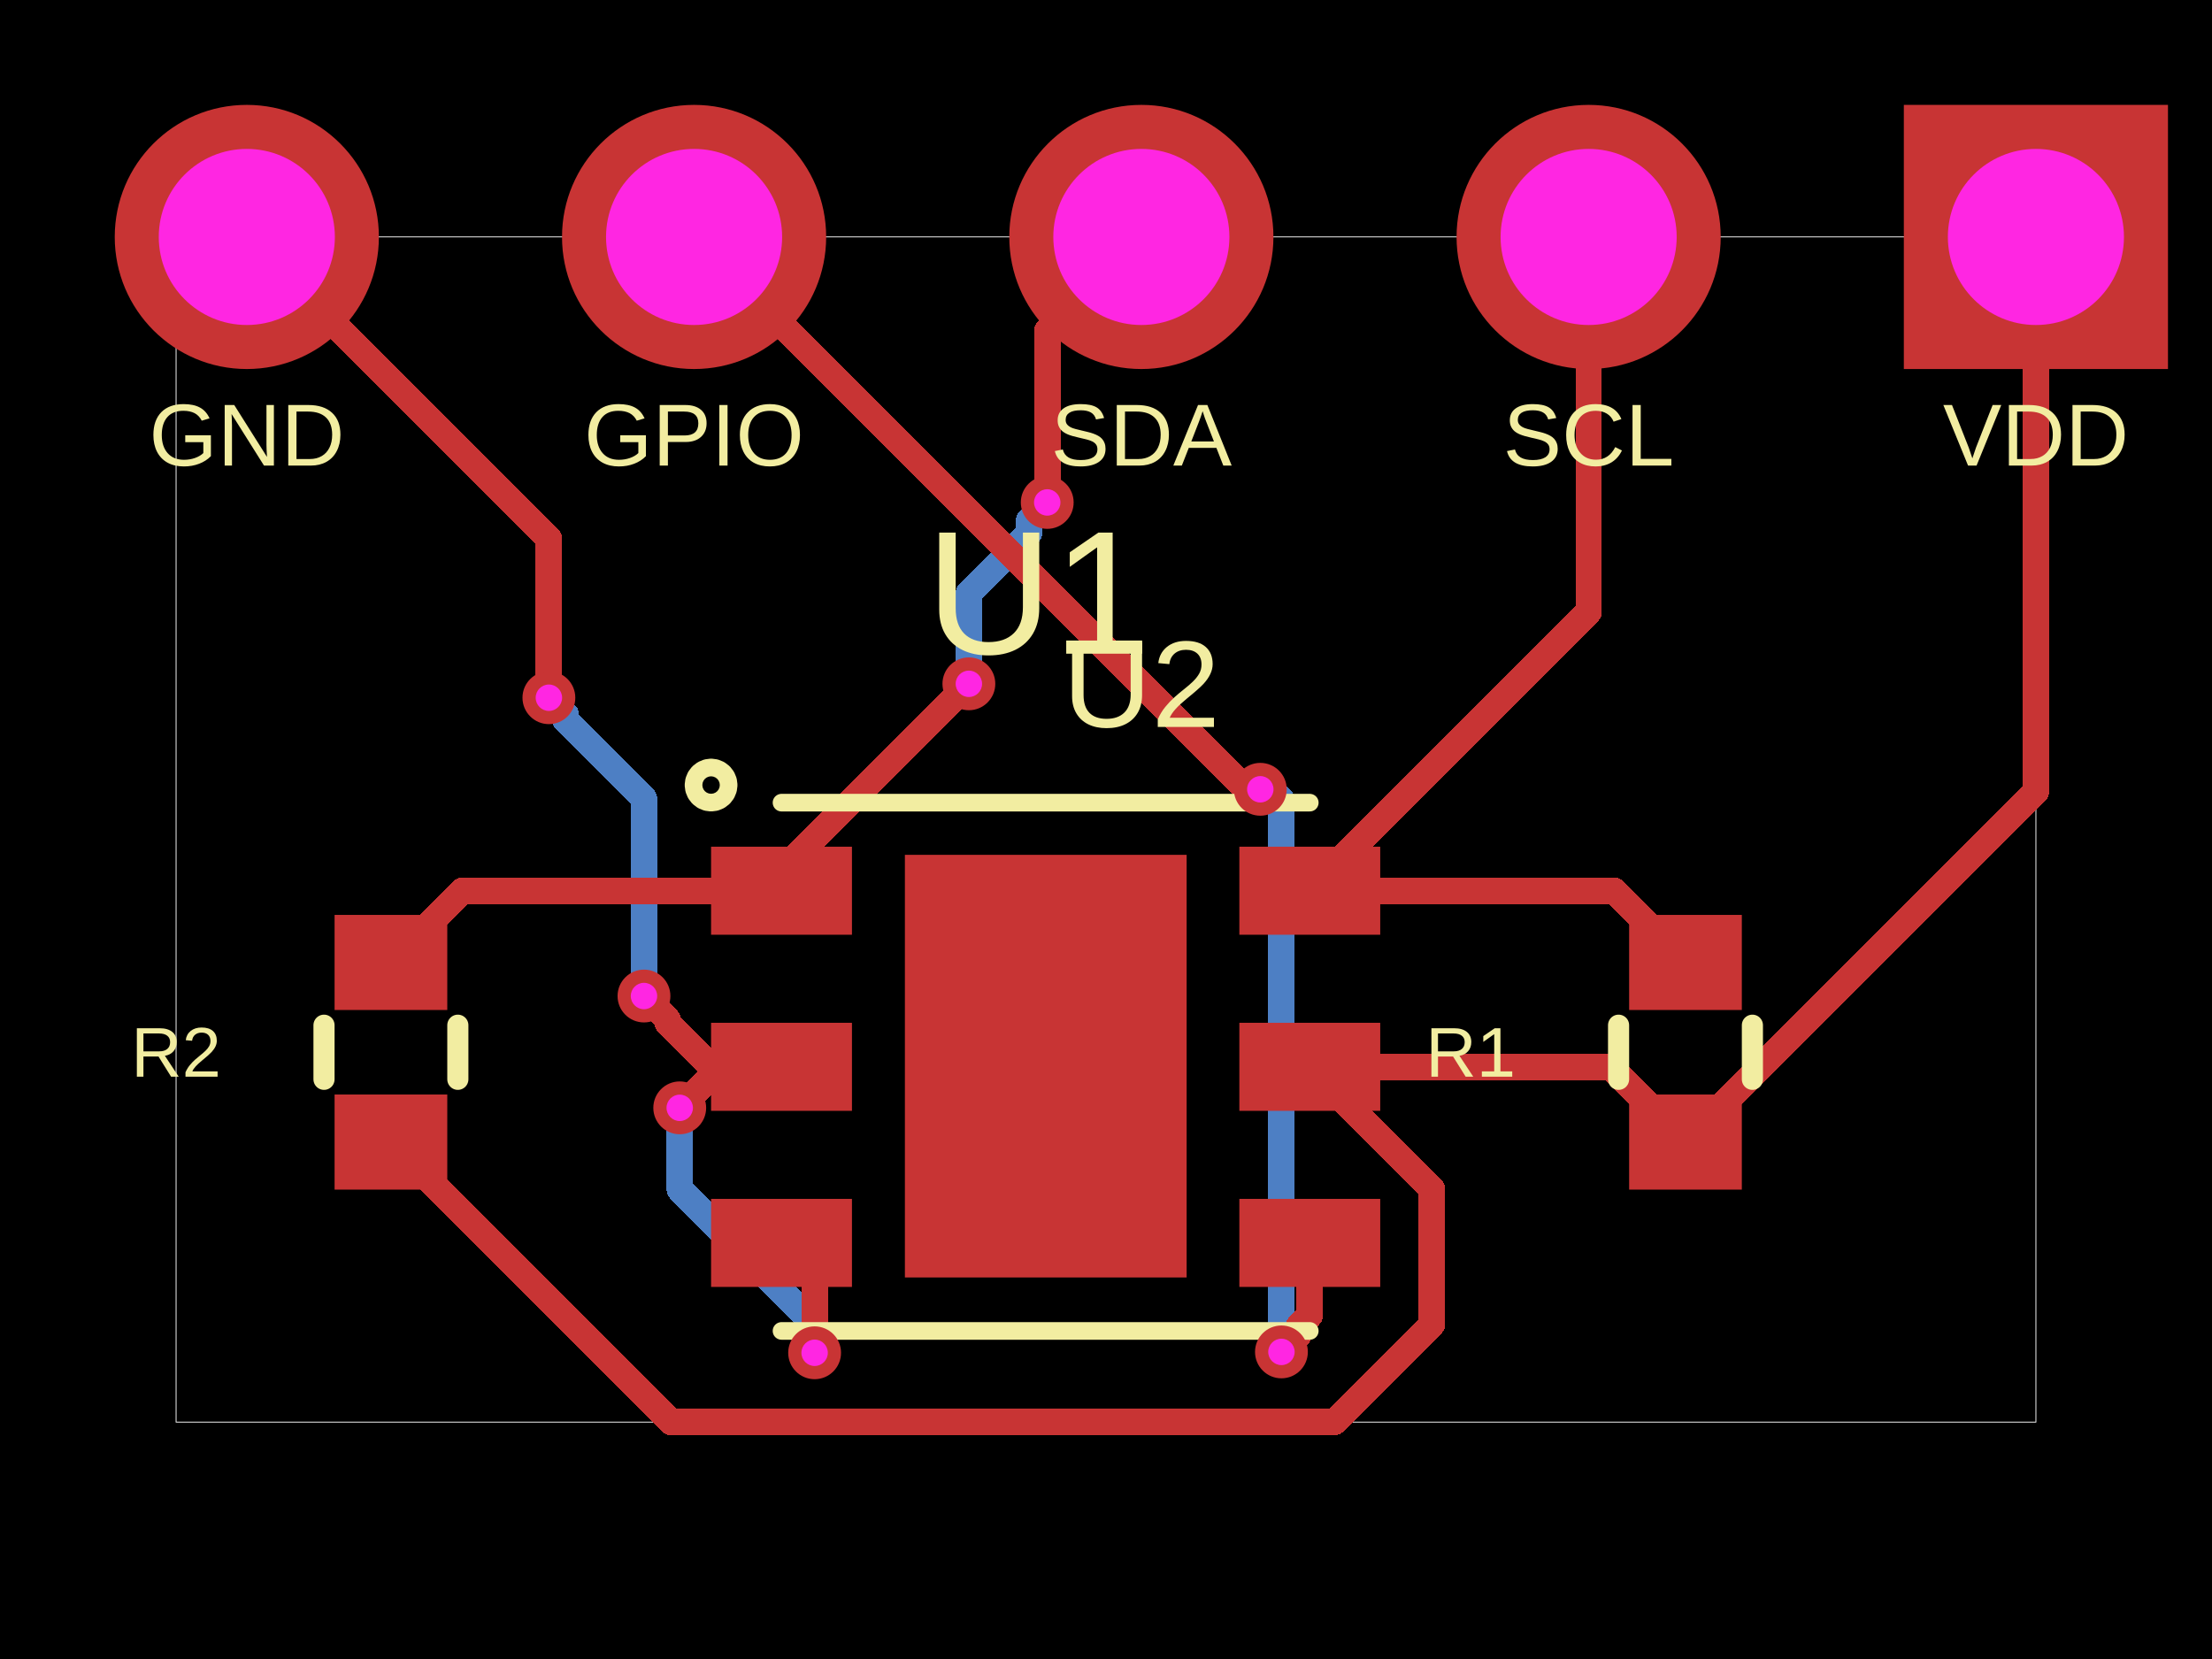
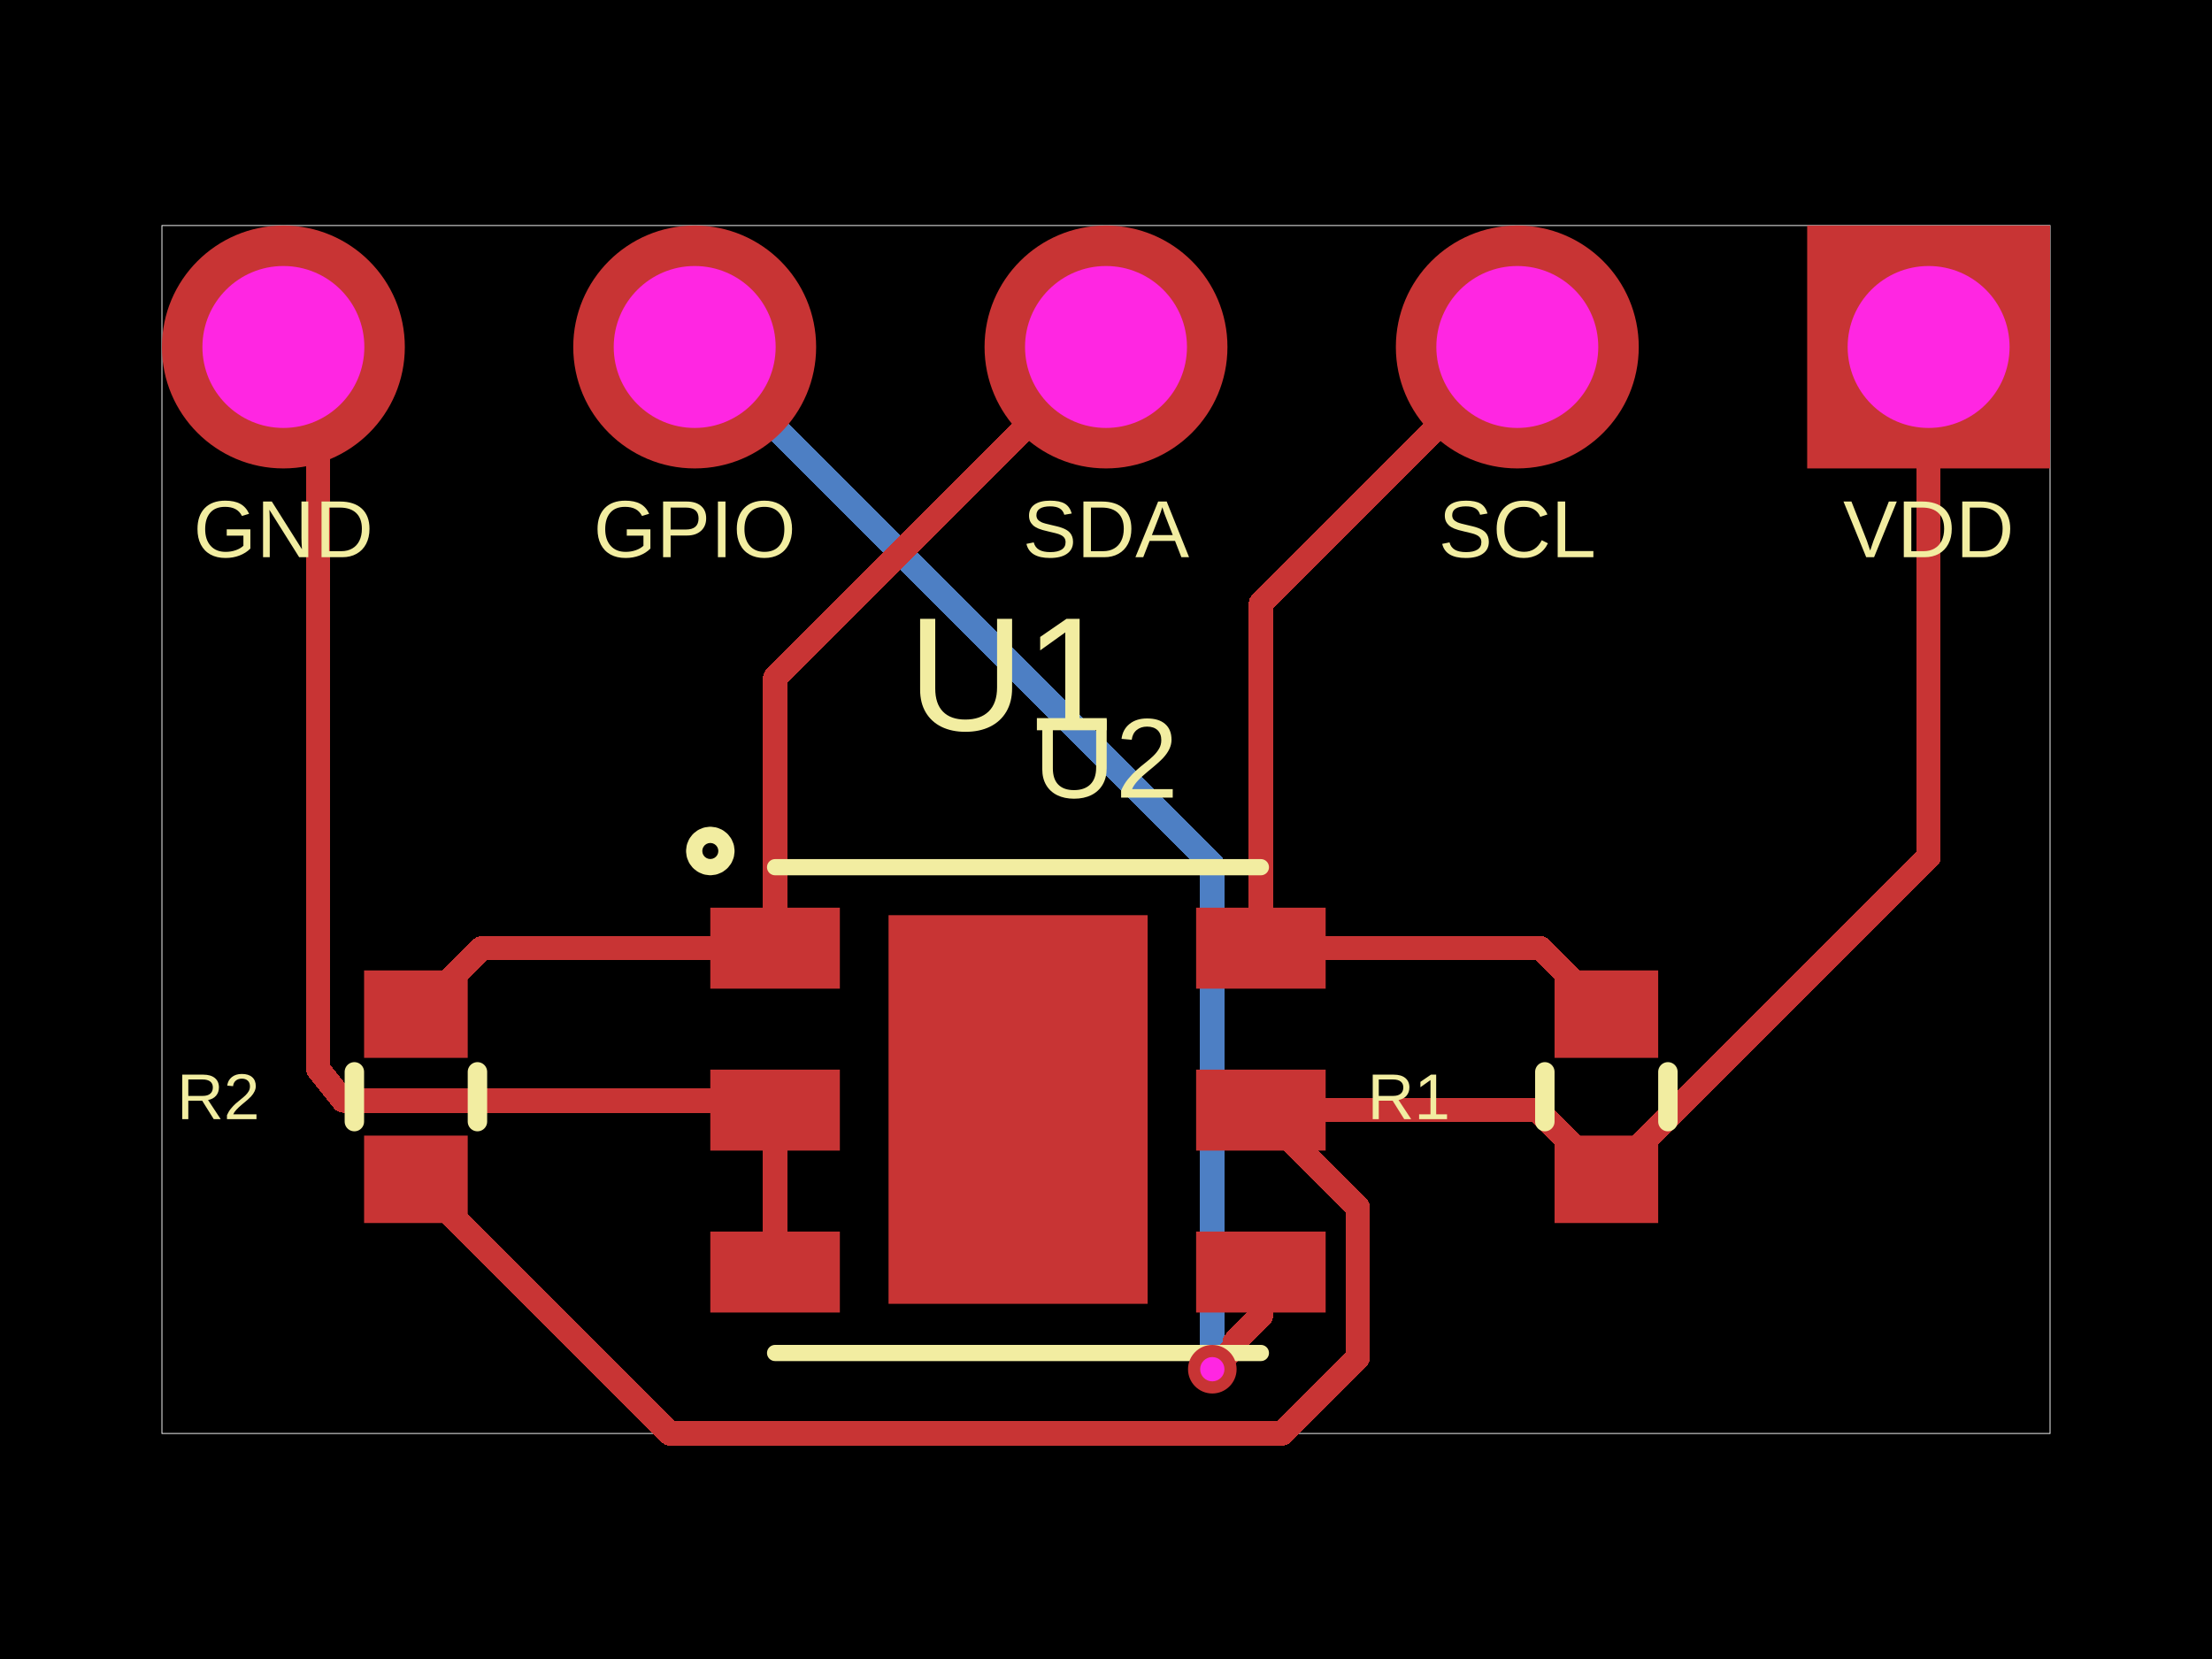
<svg xmlns="http://www.w3.org/2000/svg" width="800" height="600">
  <style />
  <rect class="boundary" x="0" y="0" fill="#000" width="800" height="600" data-type="pcb_background" data-pcb-layer="global" />
-   <rect class="pcb-boundary" fill="none" stroke="#fff" stroke-width="0.3" x="63.686" y="85.676" width="672.628" height="428.649" data-type="pcb_boundary" data-pcb-layer="global" />
-   <path class="pcb-trace" stroke="rgb(77, 127, 196)" fill="none" d="M 245.834 400.667 L 245.834 430.128" stroke-width="9.553" stroke-linecap="round" stroke-linejoin="round" shape-rendering="crispEdges" data-type="pcb_trace" data-pcb-layer="bottom" />
-   <path class="pcb-trace" stroke="rgb(77, 127, 196)" fill="none" d="M 245.834 430.128 L 292.504 476.797" stroke-width="9.553" stroke-linecap="round" stroke-linejoin="round" shape-rendering="crispEdges" data-type="pcb_trace" data-pcb-layer="bottom" />
-   <path class="pcb-trace" stroke="rgb(77, 127, 196)" fill="none" d="M 292.504 476.797 L 292.504 487.141" stroke-width="9.553" stroke-linecap="round" stroke-linejoin="round" shape-rendering="crispEdges" data-type="pcb_trace" data-pcb-layer="bottom" />
-   <path class="pcb-trace" stroke="rgb(77, 127, 196)" fill="none" d="M 292.504 487.141 L 294.618 489.255" stroke-width="9.553" stroke-linecap="round" stroke-linejoin="round" shape-rendering="crispEdges" data-type="pcb_trace" data-pcb-layer="bottom" />
-   <path class="pcb-trace" stroke="rgb(77, 127, 196)" fill="none" d="M 232.906 360.227 L 232.906 288.851" stroke-width="9.553" stroke-linecap="round" stroke-linejoin="round" shape-rendering="crispEdges" data-type="pcb_trace" data-pcb-layer="bottom" />
-   <path class="pcb-trace" stroke="rgb(77, 127, 196)" fill="none" d="M 232.906 288.851 L 204.614 260.559" stroke-width="9.553" stroke-linecap="round" stroke-linejoin="round" shape-rendering="crispEdges" data-type="pcb_trace" data-pcb-layer="bottom" />
-   <path class="pcb-trace" stroke="rgb(77, 127, 196)" fill="none" d="M 204.614 260.559 L 204.614 258.441" stroke-width="9.553" stroke-linecap="round" stroke-linejoin="round" shape-rendering="crispEdges" data-type="pcb_trace" data-pcb-layer="bottom" />
-   <path class="pcb-trace" stroke="rgb(77, 127, 196)" fill="none" d="M 204.614 258.441 L 198.515 252.342" stroke-width="9.553" stroke-linecap="round" stroke-linejoin="round" shape-rendering="crispEdges" data-type="pcb_trace" data-pcb-layer="bottom" />
-   <path class="pcb-trace" stroke="rgb(77, 127, 196)" fill="none" d="M 463.45 488.936 L 463.45 289.142" stroke-width="9.553" stroke-linecap="round" stroke-linejoin="round" shape-rendering="crispEdges" data-type="pcb_trace" data-pcb-layer="bottom" />
-   <path class="pcb-trace" stroke="rgb(77, 127, 196)" fill="none" d="M 463.45 289.142 L 461.442 287.135" stroke-width="9.553" stroke-linecap="round" stroke-linejoin="round" shape-rendering="crispEdges" data-type="pcb_trace" data-pcb-layer="bottom" />
-   <path class="pcb-trace" stroke="rgb(77, 127, 196)" fill="none" d="M 461.442 287.135 L 457.483 287.135" stroke-width="9.553" stroke-linecap="round" stroke-linejoin="round" shape-rendering="crispEdges" data-type="pcb_trace" data-pcb-layer="bottom" />
-   <path class="pcb-trace" stroke="rgb(77, 127, 196)" fill="none" d="M 457.483 287.135 L 455.807 285.459" stroke-width="9.553" stroke-linecap="round" stroke-linejoin="round" shape-rendering="crispEdges" data-type="pcb_trace" data-pcb-layer="bottom" />
-   <path class="pcb-trace" stroke="rgb(77, 127, 196)" fill="none" d="M 350.407 247.311 L 350.407 214.487" stroke-width="9.553" stroke-linecap="round" stroke-linejoin="round" shape-rendering="crispEdges" data-type="pcb_trace" data-pcb-layer="bottom" />
-   <path class="pcb-trace" stroke="rgb(77, 127, 196)" fill="none" d="M 350.407 214.487 L 372.184 192.71" stroke-width="9.553" stroke-linecap="round" stroke-linejoin="round" shape-rendering="crispEdges" data-type="pcb_trace" data-pcb-layer="bottom" />
-   <path class="pcb-trace" stroke="rgb(77, 127, 196)" fill="none" d="M 372.184 192.71 L 372.184 188.278" stroke-width="9.553" stroke-linecap="round" stroke-linejoin="round" shape-rendering="crispEdges" data-type="pcb_trace" data-pcb-layer="bottom" />
-   <path class="pcb-trace" stroke="rgb(77, 127, 196)" fill="none" d="M 372.184 188.278 L 378.747 181.714" stroke-width="9.553" stroke-linecap="round" stroke-linejoin="round" shape-rendering="crispEdges" data-type="pcb_trace" data-pcb-layer="bottom" />
-   <rect class="pcb-pad" fill="rgb(200, 52, 52)" x="257.171" y="306.221" width="50.949" height="31.843" data-type="pcb_smtpad" data-pcb-layer="top" />
-   <rect class="pcb-pad" fill="rgb(200, 52, 52)" x="257.171" y="369.907" width="50.949" height="31.843" data-type="pcb_smtpad" data-pcb-layer="top" />
-   <rect class="pcb-pad" fill="rgb(200, 52, 52)" x="257.171" y="433.593" width="50.949" height="31.843" data-type="pcb_smtpad" data-pcb-layer="top" />
-   <rect class="pcb-pad" fill="rgb(200, 52, 52)" x="448.229" y="433.593" width="50.949" height="31.843" data-type="pcb_smtpad" data-pcb-layer="top" />
-   <rect class="pcb-pad" fill="rgb(200, 52, 52)" x="327.266" y="309.163" width="101.898" height="152.846" data-type="pcb_smtpad" data-pcb-layer="top" />
-   <rect class="pcb-pad" fill="rgb(200, 52, 52)" x="448.229" y="306.221" width="50.949" height="31.843" data-type="pcb_smtpad" data-pcb-layer="top" />
-   <rect class="pcb-pad" fill="rgb(200, 52, 52)" x="448.229" y="369.907" width="50.949" height="31.843" data-type="pcb_smtpad" data-pcb-layer="top" />
-   <rect class="pcb-pad" fill="rgb(200, 52, 52)" x="589.199" y="395.849" width="40.759" height="34.391" data-type="pcb_smtpad" data-pcb-layer="top" />
-   <rect class="pcb-pad" fill="rgb(200, 52, 52)" x="589.199" y="330.889" width="40.759" height="34.391" data-type="pcb_smtpad" data-pcb-layer="top" />
-   <rect class="pcb-pad" fill="rgb(200, 52, 52)" x="121.004" y="395.849" width="40.759" height="34.391" data-type="pcb_smtpad" data-pcb-layer="top" />
-   <rect class="pcb-pad" fill="rgb(200, 52, 52)" x="121.004" y="330.889" width="40.759" height="34.391" data-type="pcb_smtpad" data-pcb-layer="top" />
-   <path class="pcb-trace" stroke="rgb(200, 52, 52)" fill="none" d="M 282.645 385.828 L 260.746 385.828" stroke-width="9.553" stroke-linecap="round" stroke-linejoin="round" shape-rendering="crispEdges" data-type="pcb_trace" data-pcb-layer="top" />
-   <path class="pcb-trace" stroke="rgb(200, 52, 52)" fill="none" d="M 260.746 385.828 L 253.717 392.858" stroke-width="9.553" stroke-linecap="round" stroke-linejoin="round" shape-rendering="crispEdges" data-type="pcb_trace" data-pcb-layer="top" />
-   <path class="pcb-trace" stroke="rgb(200, 52, 52)" fill="none" d="M 253.717 392.858 L 253.644 392.858" stroke-width="9.553" stroke-linecap="round" stroke-linejoin="round" shape-rendering="crispEdges" data-type="pcb_trace" data-pcb-layer="top" />
-   <path class="pcb-trace" stroke="rgb(200, 52, 52)" fill="none" d="M 253.644 392.858 L 245.834 400.667" stroke-width="9.553" stroke-linecap="round" stroke-linejoin="round" shape-rendering="crispEdges" data-type="pcb_trace" data-pcb-layer="top" />
-   <path class="pcb-trace" stroke="rgb(200, 52, 52)" fill="none" d="M 294.618 489.255 L 294.618 461.488" stroke-width="9.553" stroke-linecap="round" stroke-linejoin="round" shape-rendering="crispEdges" data-type="pcb_trace" data-pcb-layer="top" />
-   <path class="pcb-trace" stroke="rgb(200, 52, 52)" fill="none" d="M 294.618 461.488 L 282.645 449.515" stroke-width="9.553" stroke-linecap="round" stroke-linejoin="round" shape-rendering="crispEdges" data-type="pcb_trace" data-pcb-layer="top" />
-   <path class="pcb-trace" stroke="rgb(200, 52, 52)" fill="none" d="M 282.645 385.828 L 257.285 385.828" stroke-width="9.553" stroke-linecap="round" stroke-linejoin="round" shape-rendering="crispEdges" data-type="pcb_trace" data-pcb-layer="top" />
-   <path class="pcb-trace" stroke="rgb(200, 52, 52)" fill="none" d="M 257.285 385.828 L 241.447 369.99" stroke-width="9.553" stroke-linecap="round" stroke-linejoin="round" shape-rendering="crispEdges" data-type="pcb_trace" data-pcb-layer="top" />
-   <path class="pcb-trace" stroke="rgb(200, 52, 52)" fill="none" d="M 241.447 369.99 L 241.447 368.767" stroke-width="9.553" stroke-linecap="round" stroke-linejoin="round" shape-rendering="crispEdges" data-type="pcb_trace" data-pcb-layer="top" />
-   <path class="pcb-trace" stroke="rgb(200, 52, 52)" fill="none" d="M 241.447 368.767 L 232.906 360.227" stroke-width="9.553" stroke-linecap="round" stroke-linejoin="round" shape-rendering="crispEdges" data-type="pcb_trace" data-pcb-layer="top" />
-   <path class="pcb-trace" stroke="rgb(200, 52, 52)" fill="none" d="M 198.515 252.342 L 198.515 194.897" stroke-width="9.553" stroke-linecap="round" stroke-linejoin="round" shape-rendering="crispEdges" data-type="pcb_trace" data-pcb-layer="top" />
-   <path class="pcb-trace" stroke="rgb(200, 52, 52)" fill="none" d="M 198.515 194.897 L 89.294 85.676" stroke-width="9.553" stroke-linecap="round" stroke-linejoin="round" shape-rendering="crispEdges" data-type="pcb_trace" data-pcb-layer="top" />
-   <path class="pcb-trace" stroke="rgb(200, 52, 52)" fill="none" d="M 473.703 449.514 L 473.703 475.722" stroke-width="9.553" stroke-linecap="round" stroke-linejoin="round" shape-rendering="crispEdges" data-type="pcb_trace" data-pcb-layer="top" />
-   <path class="pcb-trace" stroke="rgb(200, 52, 52)" fill="none" d="M 473.703 475.722 L 469.72 479.705" stroke-width="9.553" stroke-linecap="round" stroke-linejoin="round" shape-rendering="crispEdges" data-type="pcb_trace" data-pcb-layer="top" />
-   <path class="pcb-trace" stroke="rgb(200, 52, 52)" fill="none" d="M 469.72 479.705 L 469.72 482.666" stroke-width="9.553" stroke-linecap="round" stroke-linejoin="round" shape-rendering="crispEdges" data-type="pcb_trace" data-pcb-layer="top" />
-   <path class="pcb-trace" stroke="rgb(200, 52, 52)" fill="none" d="M 469.72 482.666 L 463.45 488.936" stroke-width="9.553" stroke-linecap="round" stroke-linejoin="round" shape-rendering="crispEdges" data-type="pcb_trace" data-pcb-layer="top" />
-   <path class="pcb-trace" stroke="rgb(200, 52, 52)" fill="none" d="M 455.807 285.459 L 450.84 285.459" stroke-width="9.553" stroke-linecap="round" stroke-linejoin="round" shape-rendering="crispEdges" data-type="pcb_trace" data-pcb-layer="top" />
-   <path class="pcb-trace" stroke="rgb(200, 52, 52)" fill="none" d="M 450.84 285.459 L 251.056 85.676" stroke-width="9.553" stroke-linecap="round" stroke-linejoin="round" shape-rendering="crispEdges" data-type="pcb_trace" data-pcb-layer="top" />
-   <path class="pcb-trace" stroke="rgb(200, 52, 52)" fill="none" d="M 282.645 322.142 L 167.309 322.142" stroke-width="9.553" stroke-linecap="round" stroke-linejoin="round" shape-rendering="crispEdges" data-type="pcb_trace" data-pcb-layer="top" />
-   <path class="pcb-trace" stroke="rgb(200, 52, 52)" fill="none" d="M 167.309 322.142 L 141.389 348.063" stroke-width="9.553" stroke-linecap="round" stroke-linejoin="round" shape-rendering="crispEdges" data-type="pcb_trace" data-pcb-layer="top" />
-   <path class="pcb-trace" stroke="rgb(200, 52, 52)" fill="none" d="M 282.645 322.142 L 282.645 315.073" stroke-width="9.553" stroke-linecap="round" stroke-linejoin="round" shape-rendering="crispEdges" data-type="pcb_trace" data-pcb-layer="top" />
-   <path class="pcb-trace" stroke="rgb(200, 52, 52)" fill="none" d="M 282.645 315.073 L 345.015 252.703" stroke-width="9.553" stroke-linecap="round" stroke-linejoin="round" shape-rendering="crispEdges" data-type="pcb_trace" data-pcb-layer="top" />
-   <path class="pcb-trace" stroke="rgb(200, 52, 52)" fill="none" d="M 345.015 252.703 L 350.407 247.311" stroke-width="9.553" stroke-linecap="round" stroke-linejoin="round" shape-rendering="crispEdges" data-type="pcb_trace" data-pcb-layer="top" />
-   <path class="pcb-trace" stroke="rgb(200, 52, 52)" fill="none" d="M 378.747 181.714 L 378.747 119.748" stroke-width="9.553" stroke-linecap="round" stroke-linejoin="round" shape-rendering="crispEdges" data-type="pcb_trace" data-pcb-layer="top" />
-   <path class="pcb-trace" stroke="rgb(200, 52, 52)" fill="none" d="M 378.747 119.748 L 412.819 85.676" stroke-width="9.553" stroke-linecap="round" stroke-linejoin="round" shape-rendering="crispEdges" data-type="pcb_trace" data-pcb-layer="top" />
-   <path class="pcb-trace" stroke="rgb(200, 52, 52)" fill="none" d="M 473.703 322.142 L 583.689 322.142" stroke-width="9.553" stroke-linecap="round" stroke-linejoin="round" shape-rendering="crispEdges" data-type="pcb_trace" data-pcb-layer="top" />
-   <path class="pcb-trace" stroke="rgb(200, 52, 52)" fill="none" d="M 583.689 322.142 L 609.609 348.063" stroke-width="9.553" stroke-linecap="round" stroke-linejoin="round" shape-rendering="crispEdges" data-type="pcb_trace" data-pcb-layer="top" />
-   <path class="pcb-trace" stroke="rgb(200, 52, 52)" fill="none" d="M 473.703 322.142 L 574.582 221.263" stroke-width="9.553" stroke-linecap="round" stroke-linejoin="round" shape-rendering="crispEdges" data-type="pcb_trace" data-pcb-layer="top" />
-   <path class="pcb-trace" stroke="rgb(200, 52, 52)" fill="none" d="M 574.582 221.263 L 574.582 85.676" stroke-width="9.553" stroke-linecap="round" stroke-linejoin="round" shape-rendering="crispEdges" data-type="pcb_trace" data-pcb-layer="top" />
-   <path class="pcb-trace" stroke="rgb(200, 52, 52)" fill="none" d="M 473.703 385.828 L 582.415 385.828" stroke-width="9.553" stroke-linecap="round" stroke-linejoin="round" shape-rendering="crispEdges" data-type="pcb_trace" data-pcb-layer="top" />
-   <path class="pcb-trace" stroke="rgb(200, 52, 52)" fill="none" d="M 582.415 385.828 L 609.609 413.022" stroke-width="9.553" stroke-linecap="round" stroke-linejoin="round" shape-rendering="crispEdges" data-type="pcb_trace" data-pcb-layer="top" />
-   <path class="pcb-trace" stroke="rgb(200, 52, 52)" fill="none" d="M 473.703 385.828 L 517.874 429.999" stroke-width="9.553" stroke-linecap="round" stroke-linejoin="round" shape-rendering="crispEdges" data-type="pcb_trace" data-pcb-layer="top" />
-   <path class="pcb-trace" stroke="rgb(200, 52, 52)" fill="none" d="M 517.874 429.999 L 517.874 478.977" stroke-width="9.553" stroke-linecap="round" stroke-linejoin="round" shape-rendering="crispEdges" data-type="pcb_trace" data-pcb-layer="top" />
-   <path class="pcb-trace" stroke="rgb(200, 52, 52)" fill="none" d="M 517.874 478.977 L 482.526 514.324" stroke-width="9.553" stroke-linecap="round" stroke-linejoin="round" shape-rendering="crispEdges" data-type="pcb_trace" data-pcb-layer="top" />
-   <path class="pcb-trace" stroke="rgb(200, 52, 52)" fill="none" d="M 482.526 514.324 L 242.691 514.324" stroke-width="9.553" stroke-linecap="round" stroke-linejoin="round" shape-rendering="crispEdges" data-type="pcb_trace" data-pcb-layer="top" />
-   <path class="pcb-trace" stroke="rgb(200, 52, 52)" fill="none" d="M 242.691 514.324 L 141.389 413.022" stroke-width="9.553" stroke-linecap="round" stroke-linejoin="round" shape-rendering="crispEdges" data-type="pcb_trace" data-pcb-layer="top" />
-   <path class="pcb-trace" stroke="rgb(200, 52, 52)" fill="none" d="M 736.314 85.698 L 736.314 286.309" stroke-width="9.553" stroke-linecap="round" stroke-linejoin="round" shape-rendering="crispEdges" data-type="pcb_trace" data-pcb-layer="top" />
-   <path class="pcb-trace" stroke="rgb(200, 52, 52)" fill="none" d="M 736.314 286.309 L 609.578 413.044" stroke-width="9.553" stroke-linecap="round" stroke-linejoin="round" shape-rendering="crispEdges" data-type="pcb_trace" data-pcb-layer="top" />
-   <text x="0" y="0" dx="0" dy="0" fill="#f2eda1" font-family="Arial, sans-serif" font-size="31.843" text-anchor="middle" dominant-baseline="central" transform="matrix(1,0,0,1,736.3139,157.3445)" class="pcb-silkscreen-text pcb-silkscreen-top" data-pcb-silkscreen-text-id="pcb_silkscreen_text_0" stroke="none" data-type="pcb_silkscreen_text" data-pcb-layer="top">VDD</text>
-   <text x="0" y="0" dx="0" dy="0" fill="#f2eda1" font-family="Arial, sans-serif" font-size="31.843" text-anchor="middle" dominant-baseline="central" transform="matrix(1,0,0,1,574.5511,157.3445)" class="pcb-silkscreen-text pcb-silkscreen-top" data-pcb-silkscreen-text-id="pcb_silkscreen_text_1" stroke="none" data-type="pcb_silkscreen_text" data-pcb-layer="top">SCL</text>
-   <text x="0" y="0" dx="0" dy="0" fill="#f2eda1" font-family="Arial, sans-serif" font-size="31.843" text-anchor="middle" dominant-baseline="central" transform="matrix(1,0,0,1,412.7884,157.3445)" class="pcb-silkscreen-text pcb-silkscreen-top" data-pcb-silkscreen-text-id="pcb_silkscreen_text_2" stroke="none" data-type="pcb_silkscreen_text" data-pcb-layer="top">SDA</text>
-   <text x="0" y="0" dx="0" dy="0" fill="#f2eda1" font-family="Arial, sans-serif" font-size="31.843" text-anchor="middle" dominant-baseline="central" transform="matrix(1,0,0,1,251.0256,157.3445)" class="pcb-silkscreen-text pcb-silkscreen-top" data-pcb-silkscreen-text-id="pcb_silkscreen_text_3" stroke="none" data-type="pcb_silkscreen_text" data-pcb-layer="top">GPIO</text>
-   <text x="0" y="0" dx="0" dy="0" fill="#f2eda1" font-family="Arial, sans-serif" font-size="31.843" text-anchor="middle" dominant-baseline="central" transform="matrix(1,0,0,1,89.26285,157.3445)" class="pcb-silkscreen-text pcb-silkscreen-top" data-pcb-silkscreen-text-id="pcb_silkscreen_text_4" stroke="none" data-type="pcb_silkscreen_text" data-pcb-layer="top">GND</text>
-   <text x="0" y="0" dx="0" dy="0" fill="#f2eda1" font-family="Arial, sans-serif" font-size="44.58" text-anchor="middle" dominant-baseline="central" transform="matrix(1,0,0,1,412.7884,247.4604)" class="pcb-silkscreen-text pcb-silkscreen-top" data-pcb-silkscreen-text-id="pcb_silkscreen_text_5" stroke="none" data-type="pcb_silkscreen_text" data-pcb-layer="top">U2</text>
-   <path class="pcb-silkscreen pcb-silkscreen-top" d="M 473.703 481.349 L 282.645 481.349" fill="none" stroke="#f2eda1" stroke-width="6.369" stroke-linecap="round" stroke-linejoin="round" data-pcb-component-id="pcb_component_1" data-pcb-silkscreen-path-id="pcb_silkscreen_path_0" data-type="pcb_silkscreen_path" data-pcb-layer="top" />
-   <path class="pcb-silkscreen pcb-silkscreen-top" d="M 473.703 290.291 L 282.645 290.291" fill="none" stroke="#f2eda1" stroke-width="6.369" stroke-linecap="round" stroke-linejoin="round" data-pcb-component-id="pcb_component_1" data-pcb-silkscreen-path-id="pcb_silkscreen_path_1" data-type="pcb_silkscreen_path" data-pcb-layer="top" />
-   <path class="pcb-silkscreen pcb-silkscreen-top" d="M 263.539 283.923 L 263.322 285.571 L 262.686 287.107 L 261.674 288.426 L 260.355 289.438 L 258.819 290.074 L 257.171 290.291 L 255.522 290.074 L 253.986 289.438 L 252.667 288.426 L 251.655 287.107 L 251.019 285.571 L 250.802 283.923 L 251.019 282.274 L 251.655 280.738 L 252.667 279.419 L 253.986 278.407 L 255.522 277.771 L 257.171 277.554 L 258.819 277.771 L 260.355 278.407 L 261.674 279.419 L 262.686 280.738 L 263.322 282.274 L 263.539 283.923 Z" fill="none" stroke="#f2eda1" stroke-width="6.369" stroke-linecap="round" stroke-linejoin="round" data-pcb-component-id="pcb_component_1" data-pcb-silkscreen-path-id="pcb_silkscreen_path_2" data-type="pcb_silkscreen_path" data-pcb-layer="top" />
-   <text x="0" y="0" dx="0" dy="0" fill="#f2eda1" font-family="Arial, sans-serif" font-size="63.686" text-anchor="middle" dominant-baseline="central" transform="matrix(1,0,0,1,375.4807,214.3436)" class="pcb-silkscreen-text pcb-silkscreen-top" data-pcb-silkscreen-text-id="pcb_silkscreen_text_6" stroke="none" data-type="pcb_silkscreen_text" data-pcb-layer="top">U1</text>
-   <path class="pcb-silkscreen pcb-silkscreen-top" d="M 585.377 390.349 L 585.377 370.78" fill="none" stroke="#f2eda1" stroke-width="7.642" stroke-linecap="round" stroke-linejoin="round" data-pcb-component-id="pcb_component_2" data-pcb-silkscreen-path-id="pcb_silkscreen_path_3" data-type="pcb_silkscreen_path" data-pcb-layer="top" />
-   <path class="pcb-silkscreen pcb-silkscreen-top" d="M 633.779 390.349 L 633.779 370.78" fill="none" stroke="#f2eda1" stroke-width="7.642" stroke-linecap="round" stroke-linejoin="round" data-pcb-component-id="pcb_component_2" data-pcb-silkscreen-path-id="pcb_silkscreen_path_4" data-type="pcb_silkscreen_path" data-pcb-layer="top" />
-   <text x="0" y="0" dx="0" dy="0" fill="#f2eda1" font-family="Arial, sans-serif" font-size="25.474" text-anchor="middle" dominant-baseline="central" transform="matrix(1,0,0,1,531.881,380.5644)" class="pcb-silkscreen-text pcb-silkscreen-top" data-pcb-silkscreen-text-id="pcb_silkscreen_text_7" stroke="none" data-type="pcb_silkscreen_text" data-pcb-layer="top">R1</text>
-   <path class="pcb-silkscreen pcb-silkscreen-top" d="M 117.182 390.349 L 117.182 370.78" fill="none" stroke="#f2eda1" stroke-width="7.642" stroke-linecap="round" stroke-linejoin="round" data-pcb-component-id="pcb_component_3" data-pcb-silkscreen-path-id="pcb_silkscreen_path_5" data-type="pcb_silkscreen_path" data-pcb-layer="top" />
-   <path class="pcb-silkscreen pcb-silkscreen-top" d="M 165.584 390.349 L 165.584 370.78" fill="none" stroke="#f2eda1" stroke-width="7.642" stroke-linecap="round" stroke-linejoin="round" data-pcb-component-id="pcb_component_3" data-pcb-silkscreen-path-id="pcb_silkscreen_path_6" data-type="pcb_silkscreen_path" data-pcb-layer="top" />
-   <text x="0" y="0" dx="0" dy="0" fill="#f2eda1" font-family="Arial, sans-serif" font-size="25.474" text-anchor="middle" dominant-baseline="central" transform="matrix(1,0,0,1,63.68612,380.5644)" class="pcb-silkscreen-text pcb-silkscreen-top" data-pcb-silkscreen-text-id="pcb_silkscreen_text_8" stroke="none" data-type="pcb_silkscreen_text" data-pcb-layer="top">R2</text>
-   <g data-type="pcb_plated_hole" data-pcb-layer="through">
-     <rect class="pcb-hole-outer-pad" fill="rgb(200, 52, 52)" x="688.549" y="37.933" width="95.529" height="95.529" data-type="pcb_plated_hole" data-pcb-layer="top" />
-     <circle class="pcb-hole-inner" fill="#FF26E2" cx="736.314" cy="85.698" r="31.843" data-type="pcb_plated_hole_drill" data-pcb-layer="drill" />
+   <rect class="pcb-boundary" fill="none" stroke="#fff" stroke-width="0.3" x="58.565" y="81.565" width="682.87" height="436.869" data-type="pcb_boundary" data-pcb-layer="global" />
+   <path class="pcb-trace" stroke="rgb(77, 127, 196)" fill="none" d="M 251.245 125.489 L 438.447 312.643" stroke-width="8.785" stroke-linecap="round" stroke-linejoin="round" shape-rendering="crispEdges" data-type="pcb_trace" data-pcb-layer="bottom" />
+   <path class="pcb-trace" stroke="rgb(77, 127, 196)" fill="none" d="M 438.447 312.643 L 438.447 495.191" stroke-width="8.785" stroke-linecap="round" stroke-linejoin="round" shape-rendering="crispEdges" data-type="pcb_trace" data-pcb-layer="bottom" />
+   <rect class="pcb-pad" fill="rgb(200, 52, 52)" x="256.895" y="328.28" width="46.852" height="29.283" data-type="pcb_smtpad" data-pcb-layer="top" data-pad-name="U1.I2C_SDA" data-pad-net-name="SDA" />
+   <rect class="pcb-pad" fill="rgb(200, 52, 52)" x="256.895" y="386.846" width="46.852" height="29.283" data-type="pcb_smtpad" data-pcb-layer="top" data-pad-name="U1.GND" data-pad-net-name="GND" />
+   <rect class="pcb-pad" fill="rgb(200, 52, 52)" x="256.895" y="445.411" width="46.852" height="29.283" data-type="pcb_smtpad" data-pcb-layer="top" data-pad-name="U1.I2C_ADDR" data-pad-net-name="GND" />
+   <rect class="pcb-pad" fill="rgb(200, 52, 52)" x="432.591" y="445.411" width="46.852" height="29.283" data-type="pcb_smtpad" data-pcb-layer="top" data-pad-name="U1.DRDY_INT" data-pad-net-name="DRDY_INT" />
+   <rect class="pcb-pad" fill="rgb(200, 52, 52)" x="321.354" y="330.986" width="93.704" height="140.556" data-type="pcb_smtpad" data-pcb-layer="top" data-pad-name="U1.EP" />
+   <rect class="pcb-pad" fill="rgb(200, 52, 52)" x="432.591" y="328.28" width="46.852" height="29.283" data-type="pcb_smtpad" data-pcb-layer="top" data-pad-name="U1.I2C_SCL" data-pad-net-name="SCL" />
+   <rect class="pcb-pad" fill="rgb(200, 52, 52)" x="432.591" y="386.846" width="46.852" height="29.283" data-type="pcb_smtpad" data-pcb-layer="top" data-pad-name="U1.VDD" data-pad-net-name="VDD" />
+   <rect class="pcb-pad" fill="rgb(200, 52, 52)" x="562.225" y="410.702" width="37.482" height="31.625" data-type="pcb_smtpad" data-pcb-layer="top" data-pad-name="R1.pin1" data-pad-net-name="VDD" />
+   <rect class="pcb-pad" fill="rgb(200, 52, 52)" x="562.225" y="350.965" width="37.482" height="31.625" data-type="pcb_smtpad" data-pcb-layer="top" data-pad-name="R1.pin2" data-pad-net-name="SCL" />
+   <rect class="pcb-pad" fill="rgb(200, 52, 52)" x="131.678" y="410.702" width="37.482" height="31.625" data-type="pcb_smtpad" data-pcb-layer="top" data-pad-name="R2.pin1" data-pad-net-name="VDD" />
+   <rect class="pcb-pad" fill="rgb(200, 52, 52)" x="131.678" y="350.965" width="37.482" height="31.625" data-type="pcb_smtpad" data-pcb-layer="top" data-pad-name="R2.pin2" data-pad-net-name="SDA" />
+   <path class="pcb-trace" stroke="rgb(200, 52, 52)" fill="none" d="M 280.321 460.052 L 280.321 460.052" stroke-width="8.785" stroke-linecap="round" stroke-linejoin="round" shape-rendering="crispEdges" data-type="pcb_trace" data-pcb-layer="top" />
+   <path class="pcb-trace" stroke="rgb(200, 52, 52)" fill="none" d="M 280.321 460.052 L 280.321 401.487" stroke-width="8.785" stroke-linecap="round" stroke-linejoin="round" shape-rendering="crispEdges" data-type="pcb_trace" data-pcb-layer="top" />
+   <path class="pcb-trace" stroke="rgb(200, 52, 52)" fill="none" d="M 102.489 125.489 L 115.118 147.557" stroke-width="8.785" stroke-linecap="round" stroke-linejoin="round" shape-rendering="crispEdges" data-type="pcb_trace" data-pcb-layer="top" />
+   <path class="pcb-trace" stroke="rgb(200, 52, 52)" fill="none" d="M 115.118 147.557 L 115.118 386.559" stroke-width="8.785" stroke-linecap="round" stroke-linejoin="round" shape-rendering="crispEdges" data-type="pcb_trace" data-pcb-layer="top" />
+   <path class="pcb-trace" stroke="rgb(200, 52, 52)" fill="none" d="M 115.118 386.559 L 115.118 386.736" stroke-width="8.785" stroke-linecap="round" stroke-linejoin="round" shape-rendering="crispEdges" data-type="pcb_trace" data-pcb-layer="top" />
+   <path class="pcb-trace" stroke="rgb(200, 52, 52)" fill="none" d="M 115.118 386.736 L 124.146 398.018" stroke-width="8.785" stroke-linecap="round" stroke-linejoin="round" shape-rendering="crispEdges" data-type="pcb_trace" data-pcb-layer="top" />
+   <path class="pcb-trace" stroke="rgb(200, 52, 52)" fill="none" d="M 124.146 398.018 L 267.365 398.018" stroke-width="8.785" stroke-linecap="round" stroke-linejoin="round" shape-rendering="crispEdges" data-type="pcb_trace" data-pcb-layer="top" />
+   <path class="pcb-trace" stroke="rgb(200, 52, 52)" fill="none" d="M 267.365 398.018 L 280.321 401.487" stroke-width="8.785" stroke-linecap="round" stroke-linejoin="round" shape-rendering="crispEdges" data-type="pcb_trace" data-pcb-layer="top" />
+   <path class="pcb-trace" stroke="rgb(200, 52, 52)" fill="none" d="M 438.447 495.191 L 446.553 487.085" stroke-width="8.785" stroke-linecap="round" stroke-linejoin="round" shape-rendering="crispEdges" data-type="pcb_trace" data-pcb-layer="top" />
+   <path class="pcb-trace" stroke="rgb(200, 52, 52)" fill="none" d="M 446.553 487.085 L 446.553 485.411" stroke-width="8.785" stroke-linecap="round" stroke-linejoin="round" shape-rendering="crispEdges" data-type="pcb_trace" data-pcb-layer="top" />
+   <path class="pcb-trace" stroke="rgb(200, 52, 52)" fill="none" d="M 446.553 485.411 L 456.017 475.948" stroke-width="8.785" stroke-linecap="round" stroke-linejoin="round" shape-rendering="crispEdges" data-type="pcb_trace" data-pcb-layer="top" />
+   <path class="pcb-trace" stroke="rgb(200, 52, 52)" fill="none" d="M 456.017 475.948 L 456.017 460.052" stroke-width="8.785" stroke-linecap="round" stroke-linejoin="round" shape-rendering="crispEdges" data-type="pcb_trace" data-pcb-layer="top" />
+   <path class="pcb-trace" stroke="rgb(200, 52, 52)" fill="none" d="M 280.321 342.922 L 174.26 342.922" stroke-width="8.785" stroke-linecap="round" stroke-linejoin="round" shape-rendering="crispEdges" data-type="pcb_trace" data-pcb-layer="top" />
+   <path class="pcb-trace" stroke="rgb(200, 52, 52)" fill="none" d="M 174.26 342.922 L 150.418 366.778" stroke-width="8.785" stroke-linecap="round" stroke-linejoin="round" shape-rendering="crispEdges" data-type="pcb_trace" data-pcb-layer="top" />
+   <path class="pcb-trace" stroke="rgb(200, 52, 52)" fill="none" d="M 400 125.489 L 280.321 245.176" stroke-width="8.785" stroke-linecap="round" stroke-linejoin="round" shape-rendering="crispEdges" data-type="pcb_trace" data-pcb-layer="top" />
+   <path class="pcb-trace" stroke="rgb(200, 52, 52)" fill="none" d="M 280.321 245.176 L 280.321 342.922" stroke-width="8.785" stroke-linecap="round" stroke-linejoin="round" shape-rendering="crispEdges" data-type="pcb_trace" data-pcb-layer="top" />
+   <path class="pcb-trace" stroke="rgb(200, 52, 52)" fill="none" d="M 456.017 342.922 L 557.159 342.922" stroke-width="8.785" stroke-linecap="round" stroke-linejoin="round" shape-rendering="crispEdges" data-type="pcb_trace" data-pcb-layer="top" />
+   <path class="pcb-trace" stroke="rgb(200, 52, 52)" fill="none" d="M 557.159 342.922 L 580.966 366.778" stroke-width="8.785" stroke-linecap="round" stroke-linejoin="round" shape-rendering="crispEdges" data-type="pcb_trace" data-pcb-layer="top" />
+   <path class="pcb-trace" stroke="rgb(200, 52, 52)" fill="none" d="M 548.755 125.489 L 456.017 218.237" stroke-width="8.785" stroke-linecap="round" stroke-linejoin="round" shape-rendering="crispEdges" data-type="pcb_trace" data-pcb-layer="top" />
+   <path class="pcb-trace" stroke="rgb(200, 52, 52)" fill="none" d="M 456.017 218.237 L 456.017 342.922" stroke-width="8.785" stroke-linecap="round" stroke-linejoin="round" shape-rendering="crispEdges" data-type="pcb_trace" data-pcb-layer="top" />
+   <path class="pcb-trace" stroke="rgb(200, 52, 52)" fill="none" d="M 456.017 401.487 L 555.987 401.487" stroke-width="8.785" stroke-linecap="round" stroke-linejoin="round" shape-rendering="crispEdges" data-type="pcb_trace" data-pcb-layer="top" />
+   <path class="pcb-trace" stroke="rgb(200, 52, 52)" fill="none" d="M 555.987 401.487 L 580.966 426.514" stroke-width="8.785" stroke-linecap="round" stroke-linejoin="round" shape-rendering="crispEdges" data-type="pcb_trace" data-pcb-layer="top" />
+   <path class="pcb-trace" stroke="rgb(200, 52, 52)" fill="none" d="M 456.017 401.487 L 491.002 436.472" stroke-width="8.785" stroke-linecap="round" stroke-linejoin="round" shape-rendering="crispEdges" data-type="pcb_trace" data-pcb-layer="top" />
+   <path class="pcb-trace" stroke="rgb(200, 52, 52)" fill="none" d="M 491.002 436.472 L 491.002 443.39" stroke-width="8.785" stroke-linecap="round" stroke-linejoin="round" shape-rendering="crispEdges" data-type="pcb_trace" data-pcb-layer="top" />
+   <path class="pcb-trace" stroke="rgb(200, 52, 52)" fill="none" d="M 491.002 443.39 L 491.002 491.162" stroke-width="8.785" stroke-linecap="round" stroke-linejoin="round" shape-rendering="crispEdges" data-type="pcb_trace" data-pcb-layer="top" />
+   <path class="pcb-trace" stroke="rgb(200, 52, 52)" fill="none" d="M 491.002 491.162 L 463.729 518.435" stroke-width="8.785" stroke-linecap="round" stroke-linejoin="round" shape-rendering="crispEdges" data-type="pcb_trace" data-pcb-layer="top" />
+   <path class="pcb-trace" stroke="rgb(200, 52, 52)" fill="none" d="M 463.729 518.435 L 242.339 518.435" stroke-width="8.785" stroke-linecap="round" stroke-linejoin="round" shape-rendering="crispEdges" data-type="pcb_trace" data-pcb-layer="top" />
+   <path class="pcb-trace" stroke="rgb(200, 52, 52)" fill="none" d="M 242.339 518.435 L 150.418 426.514" stroke-width="8.785" stroke-linecap="round" stroke-linejoin="round" shape-rendering="crispEdges" data-type="pcb_trace" data-pcb-layer="top" />
+   <path class="pcb-trace" stroke="rgb(200, 52, 52)" fill="none" d="M 697.511 125.489 L 697.511 309.969" stroke-width="8.785" stroke-linecap="round" stroke-linejoin="round" shape-rendering="crispEdges" data-type="pcb_trace" data-pcb-layer="top" />
+   <path class="pcb-trace" stroke="rgb(200, 52, 52)" fill="none" d="M 697.511 309.969 L 580.966 426.514" stroke-width="8.785" stroke-linecap="round" stroke-linejoin="round" shape-rendering="crispEdges" data-type="pcb_trace" data-pcb-layer="top" />
+   <text x="0" y="0" dx="0" dy="0" fill="#f2eda1" font-family="Arial, sans-serif" font-size="29.283" text-anchor="middle" dominant-baseline="central" transform="matrix(1,0,0,1,697.511,191.3752)" class="pcb-silkscreen-text pcb-silkscreen-top" data-pcb-silkscreen-text-id="pcb_silkscreen_text_0" stroke="none" data-type="pcb_silkscreen_text" data-pcb-layer="top">VDD</text>
+   <text x="0" y="0" dx="0" dy="0" fill="#f2eda1" font-family="Arial, sans-serif" font-size="29.283" text-anchor="middle" dominant-baseline="central" transform="matrix(1,0,0,1,548.7555,191.3752)" class="pcb-silkscreen-text pcb-silkscreen-top" data-pcb-silkscreen-text-id="pcb_silkscreen_text_1" stroke="none" data-type="pcb_silkscreen_text" data-pcb-layer="top">SCL</text>
+   <text x="0" y="0" dx="0" dy="0" fill="#f2eda1" font-family="Arial, sans-serif" font-size="29.283" text-anchor="middle" dominant-baseline="central" transform="matrix(1,0,0,1,400,191.3752)" class="pcb-silkscreen-text pcb-silkscreen-top" data-pcb-silkscreen-text-id="pcb_silkscreen_text_2" stroke="none" data-type="pcb_silkscreen_text" data-pcb-layer="top">SDA</text>
+   <text x="0" y="0" dx="0" dy="0" fill="#f2eda1" font-family="Arial, sans-serif" font-size="29.283" text-anchor="middle" dominant-baseline="central" transform="matrix(1,0,0,1,251.2445,191.3752)" class="pcb-silkscreen-text pcb-silkscreen-top" data-pcb-silkscreen-text-id="pcb_silkscreen_text_3" stroke="none" data-type="pcb_silkscreen_text" data-pcb-layer="top">GPIO</text>
+   <text x="0" y="0" dx="0" dy="0" fill="#f2eda1" font-family="Arial, sans-serif" font-size="29.283" text-anchor="middle" dominant-baseline="central" transform="matrix(1,0,0,1,102.489,191.3752)" class="pcb-silkscreen-text pcb-silkscreen-top" data-pcb-silkscreen-text-id="pcb_silkscreen_text_4" stroke="none" data-type="pcb_silkscreen_text" data-pcb-layer="top">GND</text>
+   <text x="0" y="0" dx="0" dy="0" fill="#f2eda1" font-family="Arial, sans-serif" font-size="40.996" text-anchor="middle" dominant-baseline="central" transform="matrix(1,0,0,1,400,274.2448)" class="pcb-silkscreen-text pcb-silkscreen-top" data-pcb-silkscreen-text-id="pcb_silkscreen_text_5" stroke="none" data-type="pcb_silkscreen_text" data-pcb-layer="top">U2</text>
+   <path class="pcb-silkscreen pcb-silkscreen-top" d="M 456.017 489.327 L 280.321 489.327" fill="none" stroke="#f2eda1" stroke-width="5.857" stroke-linecap="round" stroke-linejoin="round" data-pcb-component-id="pcb_component_1" data-pcb-silkscreen-path-id="pcb_silkscreen_path_0" data-type="pcb_silkscreen_path" data-pcb-layer="top" />
+   <path class="pcb-silkscreen pcb-silkscreen-top" d="M 456.017 313.632 L 280.321 313.632" fill="none" stroke="#f2eda1" stroke-width="5.857" stroke-linecap="round" stroke-linejoin="round" data-pcb-component-id="pcb_component_1" data-pcb-silkscreen-path-id="pcb_silkscreen_path_1" data-type="pcb_silkscreen_path" data-pcb-layer="top" />
+   <path class="pcb-silkscreen pcb-silkscreen-top" d="M 262.752 307.775 L 262.552 309.291 L 261.967 310.704 L 261.037 311.916 L 259.824 312.847 L 258.411 313.432 L 256.895 313.632 L 255.38 313.432 L 253.967 312.847 L 252.754 311.916 L 251.824 310.704 L 251.238 309.291 L 251.039 307.775 L 251.238 306.26 L 251.824 304.847 L 252.754 303.634 L 253.967 302.703 L 255.38 302.118 L 256.895 301.919 L 258.411 302.118 L 259.824 302.703 L 261.037 303.634 L 261.967 304.847 L 262.552 306.26 L 262.752 307.775 Z" fill="none" stroke="#f2eda1" stroke-width="5.857" stroke-linecap="round" stroke-linejoin="round" data-pcb-component-id="pcb_component_1" data-pcb-silkscreen-path-id="pcb_silkscreen_path_2" data-type="pcb_silkscreen_path" data-pcb-layer="top" />
+   <text x="0" y="0" dx="0" dy="0" fill="#f2eda1" font-family="Arial, sans-serif" font-size="58.565" text-anchor="middle" dominant-baseline="central" transform="matrix(1,0,0,1,365.6922,243.791)" class="pcb-silkscreen-text pcb-silkscreen-top" data-pcb-silkscreen-text-id="pcb_silkscreen_text_6" stroke="none" data-type="pcb_silkscreen_text" data-pcb-layer="top">U1</text>
+   <path class="pcb-silkscreen pcb-silkscreen-top" d="M 558.711 405.644 L 558.711 387.648" fill="none" stroke="#f2eda1" stroke-width="7.028" stroke-linecap="round" stroke-linejoin="round" data-pcb-component-id="pcb_component_2" data-pcb-silkscreen-path-id="pcb_silkscreen_path_3" data-type="pcb_silkscreen_path" data-pcb-layer="top" />
+   <path class="pcb-silkscreen pcb-silkscreen-top" d="M 603.221 405.644 L 603.221 387.648" fill="none" stroke="#f2eda1" stroke-width="7.028" stroke-linecap="round" stroke-linejoin="round" data-pcb-component-id="pcb_component_2" data-pcb-silkscreen-path-id="pcb_silkscreen_path_4" data-type="pcb_silkscreen_path" data-pcb-layer="top" />
+   <text x="0" y="0" dx="0" dy="0" fill="#f2eda1" font-family="Arial, sans-serif" font-size="23.426" text-anchor="middle" dominant-baseline="central" transform="matrix(1,0,0,1,509.5165,396.646)" class="pcb-silkscreen-text pcb-silkscreen-top" data-pcb-silkscreen-text-id="pcb_silkscreen_text_7" stroke="none" data-type="pcb_silkscreen_text" data-pcb-layer="top">R1</text>
+   <path class="pcb-silkscreen pcb-silkscreen-top" d="M 128.164 405.644 L 128.164 387.648" fill="none" stroke="#f2eda1" stroke-width="7.028" stroke-linecap="round" stroke-linejoin="round" data-pcb-component-id="pcb_component_3" data-pcb-silkscreen-path-id="pcb_silkscreen_path_5" data-type="pcb_silkscreen_path" data-pcb-layer="top" />
+   <path class="pcb-silkscreen pcb-silkscreen-top" d="M 172.673 405.644 L 172.673 387.648" fill="none" stroke="#f2eda1" stroke-width="7.028" stroke-linecap="round" stroke-linejoin="round" data-pcb-component-id="pcb_component_3" data-pcb-silkscreen-path-id="pcb_silkscreen_path_6" data-type="pcb_silkscreen_path" data-pcb-layer="top" />
+   <text x="0" y="0" dx="0" dy="0" fill="#f2eda1" font-family="Arial, sans-serif" font-size="23.426" text-anchor="middle" dominant-baseline="central" transform="matrix(1,0,0,1,78.96891,396.646)" class="pcb-silkscreen-text pcb-silkscreen-top" data-pcb-silkscreen-text-id="pcb_silkscreen_text_8" stroke="none" data-type="pcb_silkscreen_text" data-pcb-layer="top">R2</text>
+   <g data-type="pcb_plated_hole" data-pcb-layer="through" data-pad-name="U2.VDD" data-pad-net-name="VDD">
+     <rect class="pcb-hole-outer-pad" fill="rgb(200, 52, 52)" x="653.587" y="81.565" width="87.848" height="87.848" data-type="pcb_plated_hole" data-pcb-layer="top" />
+     <circle class="pcb-hole-inner" fill="#FF26E2" cx="697.511" cy="125.489" r="29.283" data-type="pcb_plated_hole_drill" data-pcb-layer="drill" />
  </g>
-   <g data-type="pcb_plated_hole" data-pcb-layer="through">
-     <circle class="pcb-hole-outer" fill="rgb(200, 52, 52)" cx="574.551" cy="85.698" r="47.765" data-type="pcb_plated_hole" data-pcb-layer="top" />
-     <circle class="pcb-hole-inner" fill="#FF26E2" cx="574.551" cy="85.698" r="31.843" data-type="pcb_plated_hole_drill" data-pcb-layer="drill" />
+   <g data-type="pcb_plated_hole" data-pcb-layer="through" data-pad-name="U2.SCL" data-pad-net-name="SCL">
+     <circle class="pcb-hole-outer" fill="rgb(200, 52, 52)" cx="548.755" cy="125.489" r="43.924" data-type="pcb_plated_hole" data-pcb-layer="top" />
+     <circle class="pcb-hole-inner" fill="#FF26E2" cx="548.755" cy="125.489" r="29.283" data-type="pcb_plated_hole_drill" data-pcb-layer="drill" />
  </g>
-   <g data-type="pcb_plated_hole" data-pcb-layer="through">
-     <circle class="pcb-hole-outer" fill="rgb(200, 52, 52)" cx="412.788" cy="85.698" r="47.765" data-type="pcb_plated_hole" data-pcb-layer="top" />
-     <circle class="pcb-hole-inner" fill="#FF26E2" cx="412.788" cy="85.698" r="31.843" data-type="pcb_plated_hole_drill" data-pcb-layer="drill" />
+   <g data-type="pcb_plated_hole" data-pcb-layer="through" data-pad-name="U2.SDA" data-pad-net-name="SDA">
+     <circle class="pcb-hole-outer" fill="rgb(200, 52, 52)" cx="400" cy="125.489" r="43.924" data-type="pcb_plated_hole" data-pcb-layer="top" />
+     <circle class="pcb-hole-inner" fill="#FF26E2" cx="400" cy="125.489" r="29.283" data-type="pcb_plated_hole_drill" data-pcb-layer="drill" />
  </g>
-   <g data-type="pcb_plated_hole" data-pcb-layer="through">
-     <circle class="pcb-hole-outer" fill="rgb(200, 52, 52)" cx="251.026" cy="85.698" r="47.765" data-type="pcb_plated_hole" data-pcb-layer="top" />
-     <circle class="pcb-hole-inner" fill="#FF26E2" cx="251.026" cy="85.698" r="31.843" data-type="pcb_plated_hole_drill" data-pcb-layer="drill" />
+   <g data-type="pcb_plated_hole" data-pcb-layer="through" data-pad-name="U2.GPIO" data-pad-net-name="DRDY_INT">
+     <circle class="pcb-hole-outer" fill="rgb(200, 52, 52)" cx="251.245" cy="125.489" r="43.924" data-type="pcb_plated_hole" data-pcb-layer="top" />
+     <circle class="pcb-hole-inner" fill="#FF26E2" cx="251.245" cy="125.489" r="29.283" data-type="pcb_plated_hole_drill" data-pcb-layer="drill" />
  </g>
-   <g data-type="pcb_plated_hole" data-pcb-layer="through">
-     <circle class="pcb-hole-outer" fill="rgb(200, 52, 52)" cx="89.263" cy="85.698" r="47.765" data-type="pcb_plated_hole" data-pcb-layer="top" />
-     <circle class="pcb-hole-inner" fill="#FF26E2" cx="89.263" cy="85.698" r="31.843" data-type="pcb_plated_hole_drill" data-pcb-layer="drill" />
+   <g data-type="pcb_plated_hole" data-pcb-layer="through" data-pad-name="U2.GND" data-pad-net-name="GND">
+     <circle class="pcb-hole-outer" fill="rgb(200, 52, 52)" cx="102.489" cy="125.489" r="43.924" data-type="pcb_plated_hole" data-pcb-layer="top" />
+     <circle class="pcb-hole-inner" fill="#FF26E2" cx="102.489" cy="125.489" r="29.283" data-type="pcb_plated_hole_drill" data-pcb-layer="drill" />
  </g>
  <g data-type="pcb_via" data-pcb-layer="through">
-     <circle class="pcb-hole-outer" fill="rgb(200, 52, 52)" cx="245.834" cy="400.667" r="9.553" data-type="pcb_via" data-pcb-layer="top" />
-     <circle class="pcb-hole-inner" fill="#FF26E2" cx="245.834" cy="400.667" r="4.776" data-type="pcb_via" data-pcb-layer="drill" />
-   </g>
-   <g data-type="pcb_via" data-pcb-layer="through">
-     <circle class="pcb-hole-outer" fill="rgb(200, 52, 52)" cx="294.618" cy="489.255" r="9.553" data-type="pcb_via" data-pcb-layer="top" />
-     <circle class="pcb-hole-inner" fill="#FF26E2" cx="294.618" cy="489.255" r="4.776" data-type="pcb_via" data-pcb-layer="drill" />
-   </g>
-   <g data-type="pcb_via" data-pcb-layer="through">
-     <circle class="pcb-hole-outer" fill="rgb(200, 52, 52)" cx="232.906" cy="360.227" r="9.553" data-type="pcb_via" data-pcb-layer="top" />
-     <circle class="pcb-hole-inner" fill="#FF26E2" cx="232.906" cy="360.227" r="4.776" data-type="pcb_via" data-pcb-layer="drill" />
-   </g>
-   <g data-type="pcb_via" data-pcb-layer="through">
-     <circle class="pcb-hole-outer" fill="rgb(200, 52, 52)" cx="198.515" cy="252.342" r="9.553" data-type="pcb_via" data-pcb-layer="top" />
-     <circle class="pcb-hole-inner" fill="#FF26E2" cx="198.515" cy="252.342" r="4.776" data-type="pcb_via" data-pcb-layer="drill" />
-   </g>
-   <g data-type="pcb_via" data-pcb-layer="through">
-     <circle class="pcb-hole-outer" fill="rgb(200, 52, 52)" cx="463.45" cy="488.936" r="9.553" data-type="pcb_via" data-pcb-layer="top" />
-     <circle class="pcb-hole-inner" fill="#FF26E2" cx="463.45" cy="488.936" r="4.776" data-type="pcb_via" data-pcb-layer="drill" />
-   </g>
-   <g data-type="pcb_via" data-pcb-layer="through">
-     <circle class="pcb-hole-outer" fill="rgb(200, 52, 52)" cx="455.807" cy="285.459" r="9.553" data-type="pcb_via" data-pcb-layer="top" />
-     <circle class="pcb-hole-inner" fill="#FF26E2" cx="455.807" cy="285.459" r="4.776" data-type="pcb_via" data-pcb-layer="drill" />
-   </g>
-   <g data-type="pcb_via" data-pcb-layer="through">
-     <circle class="pcb-hole-outer" fill="rgb(200, 52, 52)" cx="350.407" cy="247.311" r="9.553" data-type="pcb_via" data-pcb-layer="top" />
-     <circle class="pcb-hole-inner" fill="#FF26E2" cx="350.407" cy="247.311" r="4.776" data-type="pcb_via" data-pcb-layer="drill" />
-   </g>
-   <g data-type="pcb_via" data-pcb-layer="through">
-     <circle class="pcb-hole-outer" fill="rgb(200, 52, 52)" cx="378.747" cy="181.714" r="9.553" data-type="pcb_via" data-pcb-layer="top" />
-     <circle class="pcb-hole-inner" fill="#FF26E2" cx="378.747" cy="181.714" r="4.776" data-type="pcb_via" data-pcb-layer="drill" />
+     <circle class="pcb-hole-outer" fill="rgb(200, 52, 52)" cx="438.447" cy="495.191" r="8.785" data-type="pcb_via" data-pcb-layer="top" />
+     <circle class="pcb-hole-inner" fill="#FF26E2" cx="438.447" cy="495.191" r="4.392" data-type="pcb_via" data-pcb-layer="drill" />
  </g>
</svg>
